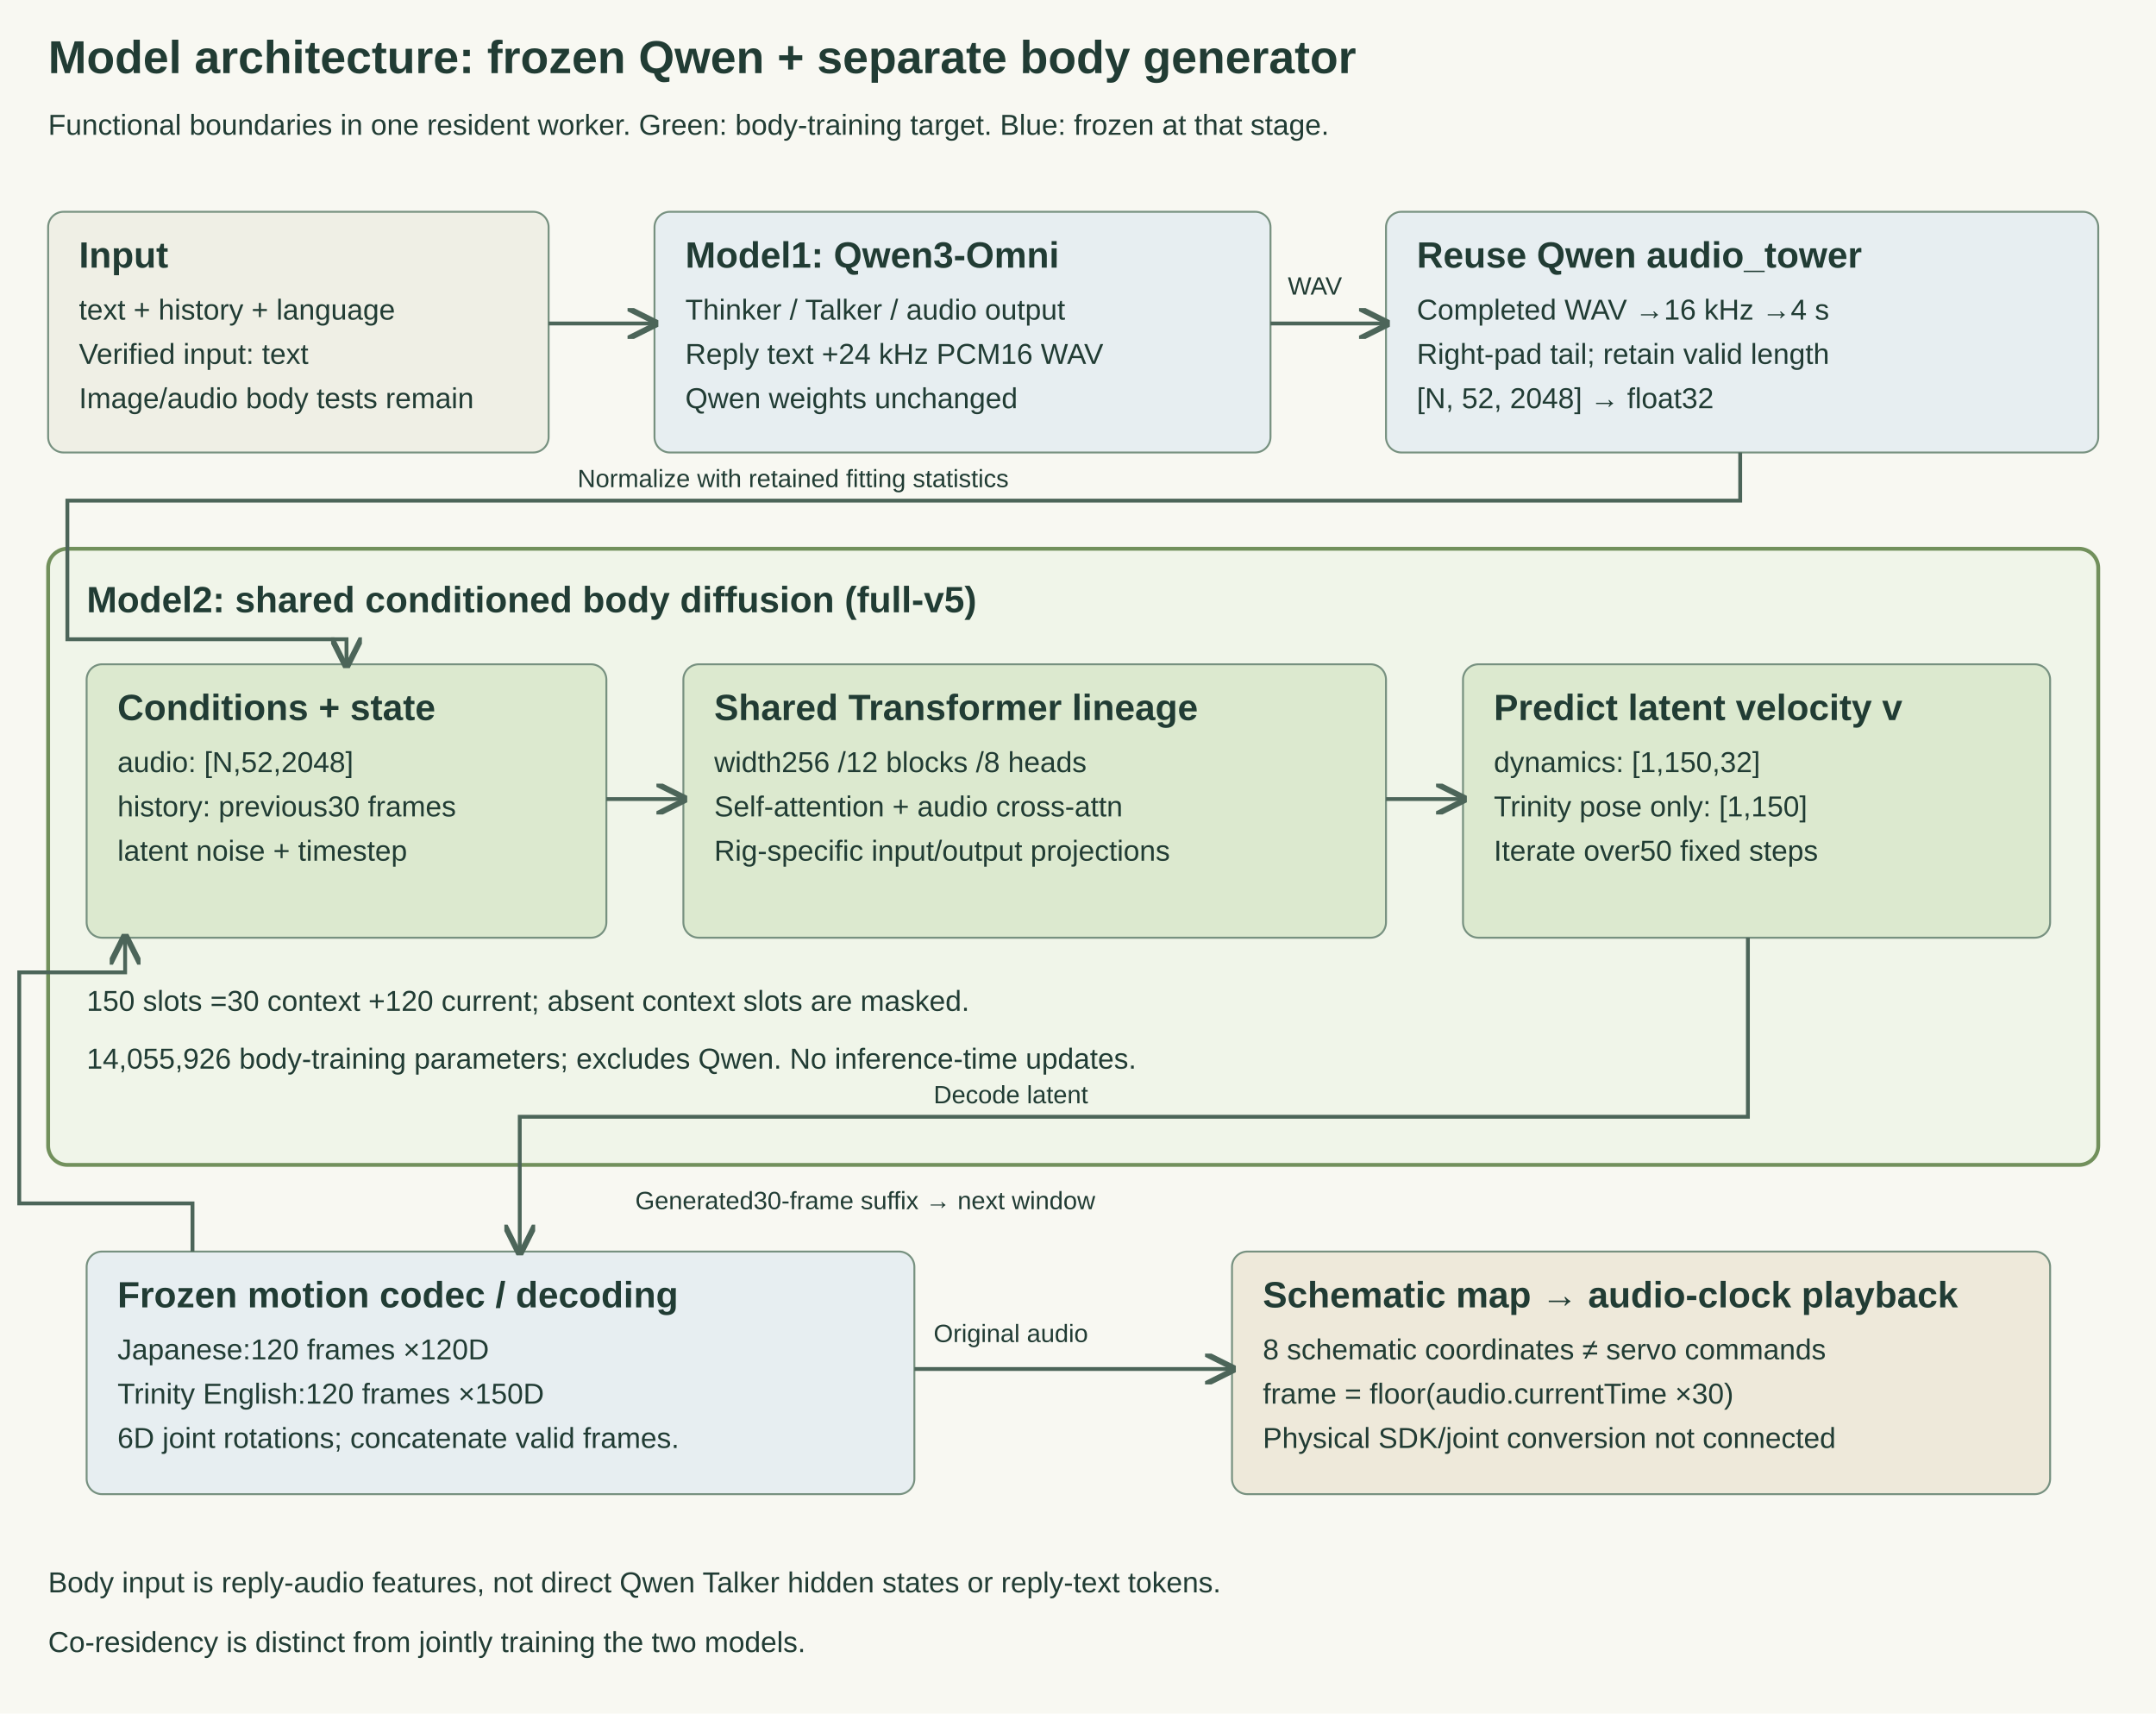
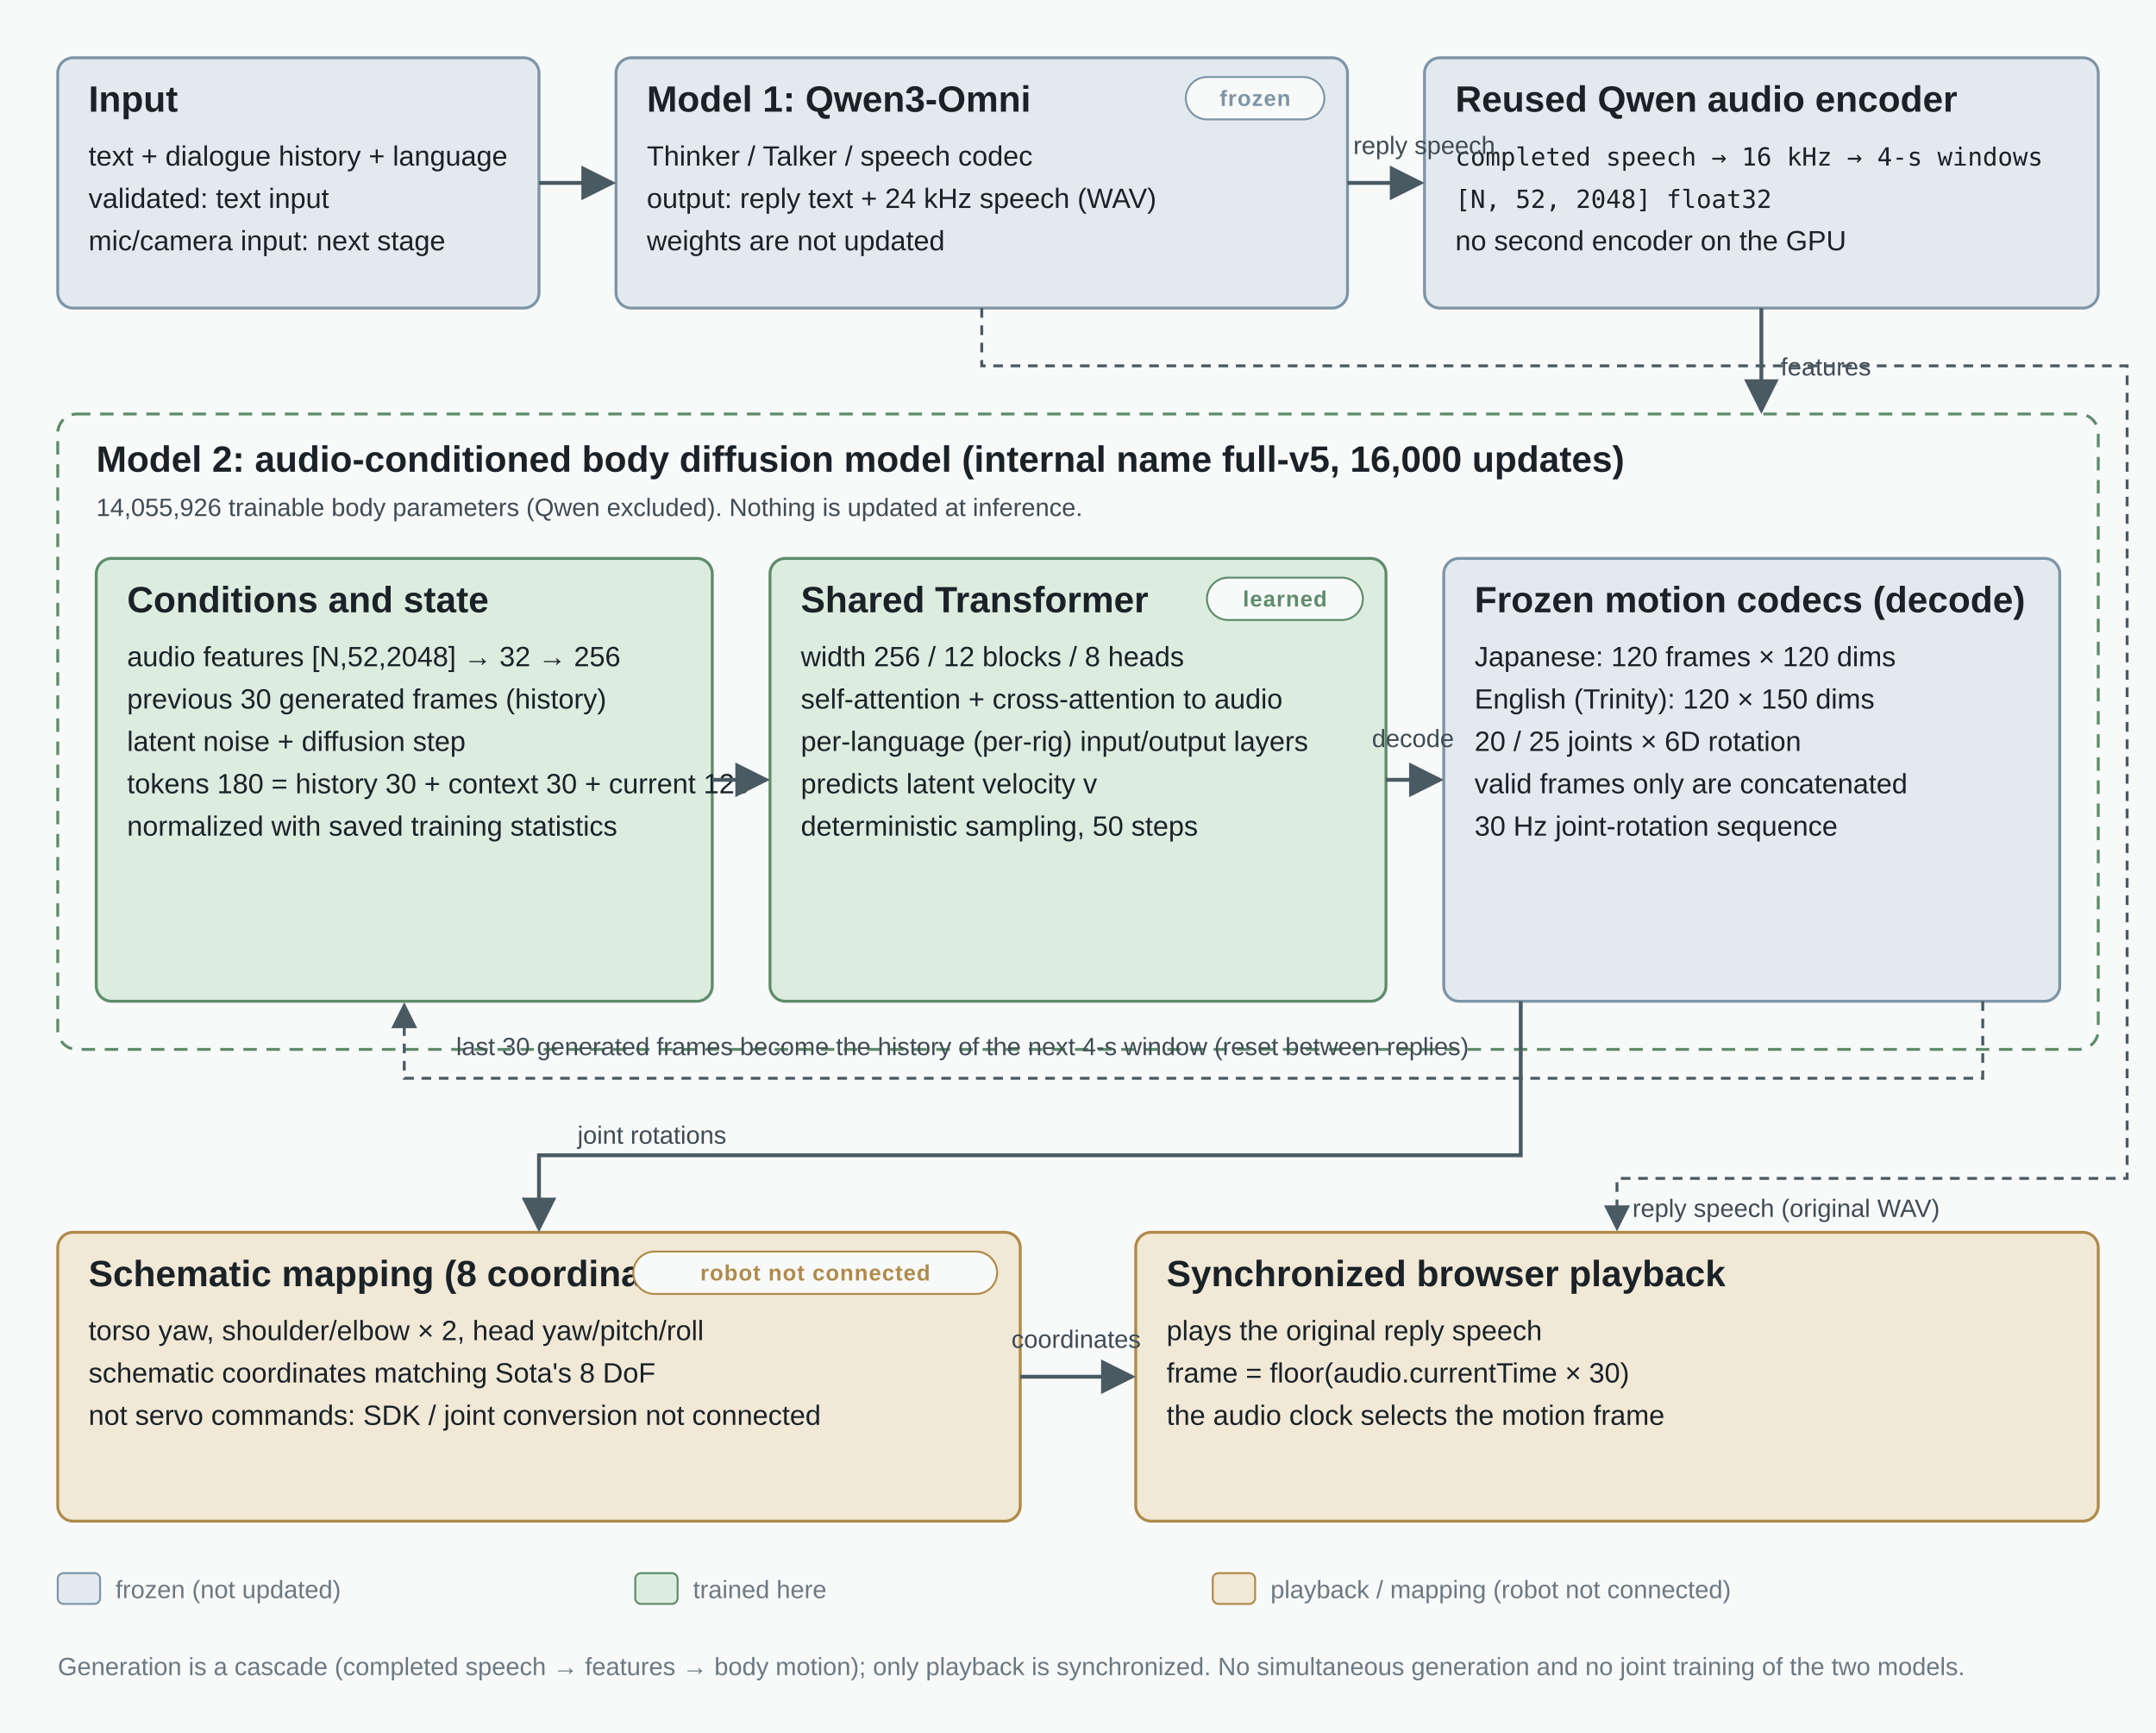
- <svg xmlns="http://www.w3.org/2000/svg" viewBox="0 0 1120 890" role="img" aria-labelledby="title desc">
+ <svg xmlns="http://www.w3.org/2000/svg" viewBox="0 0 1120 900" width="1120" height="900" role="img" aria-labelledby="t d">
  <defs>
-     <marker id="arrow" markerWidth="8" markerHeight="8" refX="7" refY="4" orient="auto">
-       <path d="M0 0L8 4L0 8" fill="none" stroke="#4c6559" stroke-width="1.5" />
+     <marker id="ah" markerWidth="9" markerHeight="9" refX="8" refY="4.5" orient="auto">
+       <path d="M0 0L9 4.5L0 9z" fill="#4a5a63" />
    </marker>
  </defs>
-   <style>text{font-family:Arial,"Noto Sans CJK JP",Meiryo,sans-serif;fill:#213c34}.label{font-size:19px;font-weight:700}.small{font-size:15px}.heading{font-size:24px;font-weight:700}.tiny{font-size:13px}</style>
-   <rect width="1120" height="890" fill="#f8f8f2" />
-   <text x="25" y="38" class="heading">Model architecture: frozen Qwen + separate body generator</text>
-   <text x="25" y="70" class="small">Functional boundaries in one resident worker. Green: body-training target. Blue: frozen at that stage.</text>
-   <rect x="25" y="110" width="260" height="125" rx="8" fill="#efefe5" stroke="#779180" />
-   <text x="41" y="139" class="label">Input</text>
-   <text x="41" y="166" class="small">text + history + language</text>
-   <text x="41" y="189" class="small">Verified input: text</text>
-   <text x="41" y="212" class="small">Image/audio body tests remain</text>
-   <rect x="340" y="110" width="320" height="125" rx="8" fill="#e7eef1" stroke="#779180" />
-   <text x="356" y="139" class="label">Model1: Qwen3-Omni</text>
-   <text x="356" y="166" class="small">Thinker / Talker / audio output</text>
-   <text x="356" y="189" class="small">Reply text +24 kHz PCM16 WAV</text>
-   <text x="356" y="212" class="small">Qwen weights unchanged</text>
-   <rect x="720" y="110" width="370" height="125" rx="8" fill="#e7eef1" stroke="#779180" />
-   <text x="736" y="139" class="label">Reuse Qwen audio_tower</text>
-   <text x="736" y="166" class="small">Completed WAV →16 kHz →4 s</text>
-   <text x="736" y="189" class="small">Right-pad tail; retain valid length</text>
-   <text x="736" y="212" class="small">[N, 52, 2048] → float32</text>
-   <polyline points="285,168 340,168" fill="none" stroke="#4c6559" stroke-width="2" marker-end="url(#arrow)" />
-   <polyline points="660,168 720,168" fill="none" stroke="#4c6559" stroke-width="2" marker-end="url(#arrow)" />
-   <text x="669" y="153" class="tiny">WAV</text>
-   <rect x="25" y="285" width="1065" height="320" rx="10" fill="#f0f5e9" stroke="#72905c" stroke-width="2" />
-   <text x="45" y="318" class="label">Model2: shared conditioned body diffusion (full-v5)</text>
-   <rect x="45" y="345" width="270" height="142" rx="8" fill="#dce9cf" stroke="#779180" />
-   <text x="61" y="374" class="label">Conditions + state</text>
-   <text x="61" y="401" class="small">audio: [N,52,2048]</text>
-   <text x="61" y="424" class="small">history: previous30 frames</text>
-   <text x="61" y="447" class="small">latent noise + timestep</text>
-   <rect x="355" y="345" width="365" height="142" rx="8" fill="#dce9cf" stroke="#779180" />
-   <text x="371" y="374" class="label">Shared Transformer lineage</text>
-   <text x="371" y="401" class="small">width256 /12 blocks /8 heads</text>
-   <text x="371" y="424" class="small">Self-attention + audio cross-attn</text>
-   <text x="371" y="447" class="small">Rig-specific input/output projections</text>
-   <rect x="760" y="345" width="305" height="142" rx="8" fill="#dce9cf" stroke="#779180" />
-   <text x="776" y="374" class="label">Predict latent velocity v</text>
-   <text x="776" y="401" class="small">dynamics: [1,150,32]</text>
-   <text x="776" y="424" class="small">Trinity pose only: [1,150]</text>
-   <text x="776" y="447" class="small">Iterate over50 fixed steps</text>
-   <polyline points="904,235 904,260 35,260 35,332 180,332 180,345" fill="none" stroke="#4c6559" stroke-width="2" marker-end="url(#arrow)" />
-   <text x="300" y="253" class="tiny">Normalize with retained fitting statistics</text>
-   <polyline points="315,415 355,415" fill="none" stroke="#4c6559" stroke-width="2" marker-end="url(#arrow)" />
-   <polyline points="720,415 760,415" fill="none" stroke="#4c6559" stroke-width="2" marker-end="url(#arrow)" />
-   <text x="45" y="525" class="small">150 slots =30 context +120 current; absent context slots are masked.</text>
-   <text x="45" y="555" class="small">14,055,926 body-training parameters; excludes Qwen. No inference-time updates.</text>
-   <rect x="45" y="650" width="430" height="126" rx="8" fill="#e7eef1" stroke="#779180" />
-   <text x="61" y="679" class="label">Frozen motion codec / decoding</text>
-   <text x="61" y="706" class="small">Japanese:120 frames ×120D</text>
-   <text x="61" y="729" class="small">Trinity English:120 frames ×150D</text>
-   <text x="61" y="752" class="small">6D joint rotations; concatenate valid frames.</text>
-   <rect x="640" y="650" width="425" height="126" rx="8" fill="#eee9da" stroke="#779180" />
-   <text x="656" y="679" class="label">Schematic map → audio-clock playback</text>
-   <text x="656" y="706" class="small">8 schematic coordinates ≠ servo commands</text>
-   <text x="656" y="729" class="small">frame = floor(audio.currentTime ×30)</text>
-   <text x="656" y="752" class="small">Physical SDK/joint conversion not connected</text>
-   <polyline points="908,487 908,580 270,580 270,650" fill="none" stroke="#4c6559" stroke-width="2" marker-end="url(#arrow)" />
-   <text x="485" y="573" class="tiny">Decode latent</text>
-   <polyline points="475,711 640,711" fill="none" stroke="#4c6559" stroke-width="2" marker-end="url(#arrow)" />
-   <text x="485" y="697" class="tiny">Original audio</text>
-   <polyline points="100,650 100,625 10,625 10,505 65,505 65,487" fill="none" stroke="#4c6559" stroke-width="2" marker-end="url(#arrow)" />
-   <text x="330" y="628" class="tiny">Generated30-frame suffix → next window</text>
-   <text x="25" y="827" class="small">Body input is reply-audio features, not direct Qwen Talker hidden states or reply-text tokens.</text>
-   <text x="25" y="858" class="small">Co-residency is distinct from jointly training the two models.</text>
+   <style>text{font-family:"Noto Sans JP","Hiragino Sans","Yu Gothic",Meiryo,Arial,sans-serif;fill:#1a2228}.h{font-size:19px;font-weight:700}.b{font-size:14.5px}.s{font-size:13px;fill:#3f4c55}.tag{font-size:11.5px;font-weight:700;letter-spacing:.04em}.cap{font-size:13px;fill:#6b7982}.mono{font-family:"IBM Plex Mono",Menlo,Consolas,monospace;font-size:13px}</style>
+   <rect width="1120" height="900" fill="#f8f9f9" />
+   <rect x="30" y="30" width="250" height="130" rx="8" fill="#e3eaef" stroke="#7d95a6" stroke-width="1.5" />
+   <text x="46" y="58" class="h" text-anchor="start">Input</text>
+   <text x="46" y="86" class="b" text-anchor="start">text + dialogue history + language</text>
+   <text x="46" y="108" class="b" text-anchor="start">validated: text input</text>
+   <text x="46" y="130" class="b" text-anchor="start">mic/camera input: next stage</text>
+   <rect x="320" y="30" width="380" height="130" rx="8" fill="#e3eaef" stroke="#7d95a6" stroke-width="1.5" />
+   <text x="336" y="58" class="h" text-anchor="start">Model 1: Qwen3-Omni</text>
+   <rect x="616" y="40" width="72" height="22" rx="11" fill="#f8f9f9" stroke="#7d95a6" />
+   <text x="652.0" y="55" class="tag" text-anchor="middle" fill="#7d95a6" style="fill:#7d95a6">frozen</text>
+   <text x="336" y="86" class="b" text-anchor="start">Thinker / Talker / speech codec</text>
+   <text x="336" y="108" class="b" text-anchor="start">output: reply text + 24 kHz speech (WAV)</text>
+   <text x="336" y="130" class="b" text-anchor="start">weights are not updated</text>
+   <rect x="740" y="30" width="350" height="130" rx="8" fill="#e3eaef" stroke="#7d95a6" stroke-width="1.5" />
+   <text x="756" y="58" class="h" text-anchor="start">Reused Qwen audio encoder</text>
+   <text x="756" y="86" class="mono" text-anchor="start">completed speech → 16 kHz → 4-s windows</text>
+   <text x="756" y="108" class="mono" text-anchor="start">[N, 52, 2048] float32</text>
+   <text x="756" y="130" class="b" text-anchor="start">no second encoder on the GPU</text>
+   <polyline points="280,95 318,95" fill="none" stroke="#4a5a63" stroke-width="2" marker-end="url(#ah)" />
+   <polyline points="700,95 738,95" fill="none" stroke="#4a5a63" stroke-width="2" marker-end="url(#ah)" />
+   <text x="703" y="80" class="s" text-anchor="start">reply speech</text>
+   <rect x="30" y="215" width="1060" height="330" rx="10" fill="none" stroke="#5e8c6b" stroke-width="1.5" stroke-dasharray="7 5" />
+   <text x="50" y="245" class="h" text-anchor="start">Model 2: audio-conditioned body diffusion model (internal name full-v5, 16,000 updates)</text>
+   <text x="50" y="268" class="s" text-anchor="start">14,055,926 trainable body parameters (Qwen excluded). Nothing is updated at inference.</text>
+   <rect x="50" y="290" width="320" height="230" rx="8" fill="#dcecdf" stroke="#5e8c6b" stroke-width="1.5" />
+   <text x="66" y="318" class="h" text-anchor="start">Conditions and state</text>
+   <text x="66" y="346" class="b" text-anchor="start">audio features [N,52,2048] → 32 → 256</text>
+   <text x="66" y="368" class="b" text-anchor="start">previous 30 generated frames (history)</text>
+   <text x="66" y="390" class="b" text-anchor="start">latent noise + diffusion step</text>
+   <text x="66" y="412" class="b" text-anchor="start">tokens 180 = history 30 + context 30 + current 120</text>
+   <text x="66" y="434" class="b" text-anchor="start">normalized with saved training statistics</text>
+   <rect x="400" y="290" width="320" height="230" rx="8" fill="#dcecdf" stroke="#5e8c6b" stroke-width="1.5" />
+   <text x="416" y="318" class="h" text-anchor="start">Shared Transformer</text>
+   <rect x="627" y="300" width="81" height="22" rx="11" fill="#f8f9f9" stroke="#5e8c6b" />
+   <text x="667.5" y="315" class="tag" text-anchor="middle" fill="#5e8c6b" style="fill:#5e8c6b">learned</text>
+   <text x="416" y="346" class="b" text-anchor="start">width 256 / 12 blocks / 8 heads</text>
+   <text x="416" y="368" class="b" text-anchor="start">self-attention + cross-attention to audio</text>
+   <text x="416" y="390" class="b" text-anchor="start">per-language (per-rig) input/output layers</text>
+   <text x="416" y="412" class="b" text-anchor="start">predicts latent velocity v</text>
+   <text x="416" y="434" class="b" text-anchor="start">deterministic sampling, 50 steps</text>
+   <rect x="750" y="290" width="320" height="230" rx="8" fill="#e3eaef" stroke="#7d95a6" stroke-width="1.5" />
+   <text x="766" y="318" class="h" text-anchor="start">Frozen motion codecs (decode)</text>
+   <text x="766" y="346" class="b" text-anchor="start">Japanese: 120 frames × 120 dims</text>
+   <text x="766" y="368" class="b" text-anchor="start">English (Trinity): 120 × 150 dims</text>
+   <text x="766" y="390" class="b" text-anchor="start">20 / 25 joints × 6D rotation</text>
+   <text x="766" y="412" class="b" text-anchor="start">valid frames only are concatenated</text>
+   <text x="766" y="434" class="b" text-anchor="start">30 Hz joint-rotation sequence</text>
+   <polyline points="370,405 398,405" fill="none" stroke="#4a5a63" stroke-width="2" marker-end="url(#ah)" />
+   <polyline points="720,405 748,405" fill="none" stroke="#4a5a63" stroke-width="2" marker-end="url(#ah)" />
+   <text x="734" y="388" class="s" text-anchor="middle">decode</text>
+   <polyline points="915,160 915,213" fill="none" stroke="#4a5a63" stroke-width="2" marker-end="url(#ah)" />
+   <text x="925" y="195" class="s" text-anchor="start">features</text>
+   <polyline points="1030,520 1030,560 210,560 210,522" fill="none" stroke="#4a5a63" stroke-width="1.5" stroke-dasharray="5 4" marker-end="url(#ah)" />
+   <text x="500" y="548" class="s" text-anchor="middle">last 30 generated frames become the history of the next 4-s window (reset between replies)</text>
+   <rect x="30" y="640" width="500" height="150" rx="8" fill="#f1e8d6" stroke="#b08a4a" stroke-width="1.5" />
+   <text x="46" y="668" class="h" text-anchor="start">Schematic mapping (8 coordinates)</text>
+   <rect x="329" y="650" width="189" height="22" rx="11" fill="#f8f9f9" stroke="#b08a4a" />
+   <text x="423.5" y="665" class="tag" text-anchor="middle" fill="#b08a4a" style="fill:#b08a4a">robot not connected</text>
+   <text x="46" y="696" class="b" text-anchor="start">torso yaw, shoulder/elbow × 2, head yaw/pitch/roll</text>
+   <text x="46" y="718" class="b" text-anchor="start">schematic coordinates matching Sota's 8 DoF</text>
+   <text x="46" y="740" class="b" text-anchor="start">not servo commands: SDK / joint conversion not connected</text>
+   <rect x="590" y="640" width="500" height="150" rx="8" fill="#f1e8d6" stroke="#b08a4a" stroke-width="1.5" />
+   <text x="606" y="668" class="h" text-anchor="start">Synchronized browser playback</text>
+   <text x="606" y="696" class="b" text-anchor="start">plays the original reply speech</text>
+   <text x="606" y="718" class="b" text-anchor="start">frame = floor(audio.currentTime × 30)</text>
+   <text x="606" y="740" class="b" text-anchor="start">the audio clock selects the motion frame</text>
+   <polyline points="790,520 790,600 280,600 280,638" fill="none" stroke="#4a5a63" stroke-width="2" marker-end="url(#ah)" />
+   <text x="300" y="594" class="s" text-anchor="start">joint rotations</text>
+   <polyline points="530,715 588,715" fill="none" stroke="#4a5a63" stroke-width="2" marker-end="url(#ah)" />
+   <text x="559" y="700" class="s" text-anchor="middle">coordinates</text>
+   <polyline points="510,160 510,190 1105,190 1105,612 840,612 840,638" fill="none" stroke="#4a5a63" stroke-width="1.5" stroke-dasharray="5 4" marker-end="url(#ah)" />
+   <text x="848" y="632" class="s" text-anchor="start">reply speech (original WAV)</text>
+   <rect x="30" y="817" width="22" height="16" rx="3" fill="#e3eaef" stroke="#7d95a6" />
+   <text x="60" y="830" class="cap" text-anchor="start">frozen (not updated)</text>
+   <rect x="330" y="817" width="22" height="16" rx="3" fill="#dcecdf" stroke="#5e8c6b" />
+   <text x="360" y="830" class="cap" text-anchor="start">trained here</text>
+   <rect x="630" y="817" width="22" height="16" rx="3" fill="#f1e8d6" stroke="#b08a4a" />
+   <text x="660" y="830" class="cap" text-anchor="start">playback / mapping (robot not connected)</text>
+   <text x="30" y="870" class="cap" text-anchor="start">Generation is a cascade (completed speech → features → body motion); only playback is synchronized. No simultaneous generation and no joint training of the two models.</text>
</svg>
